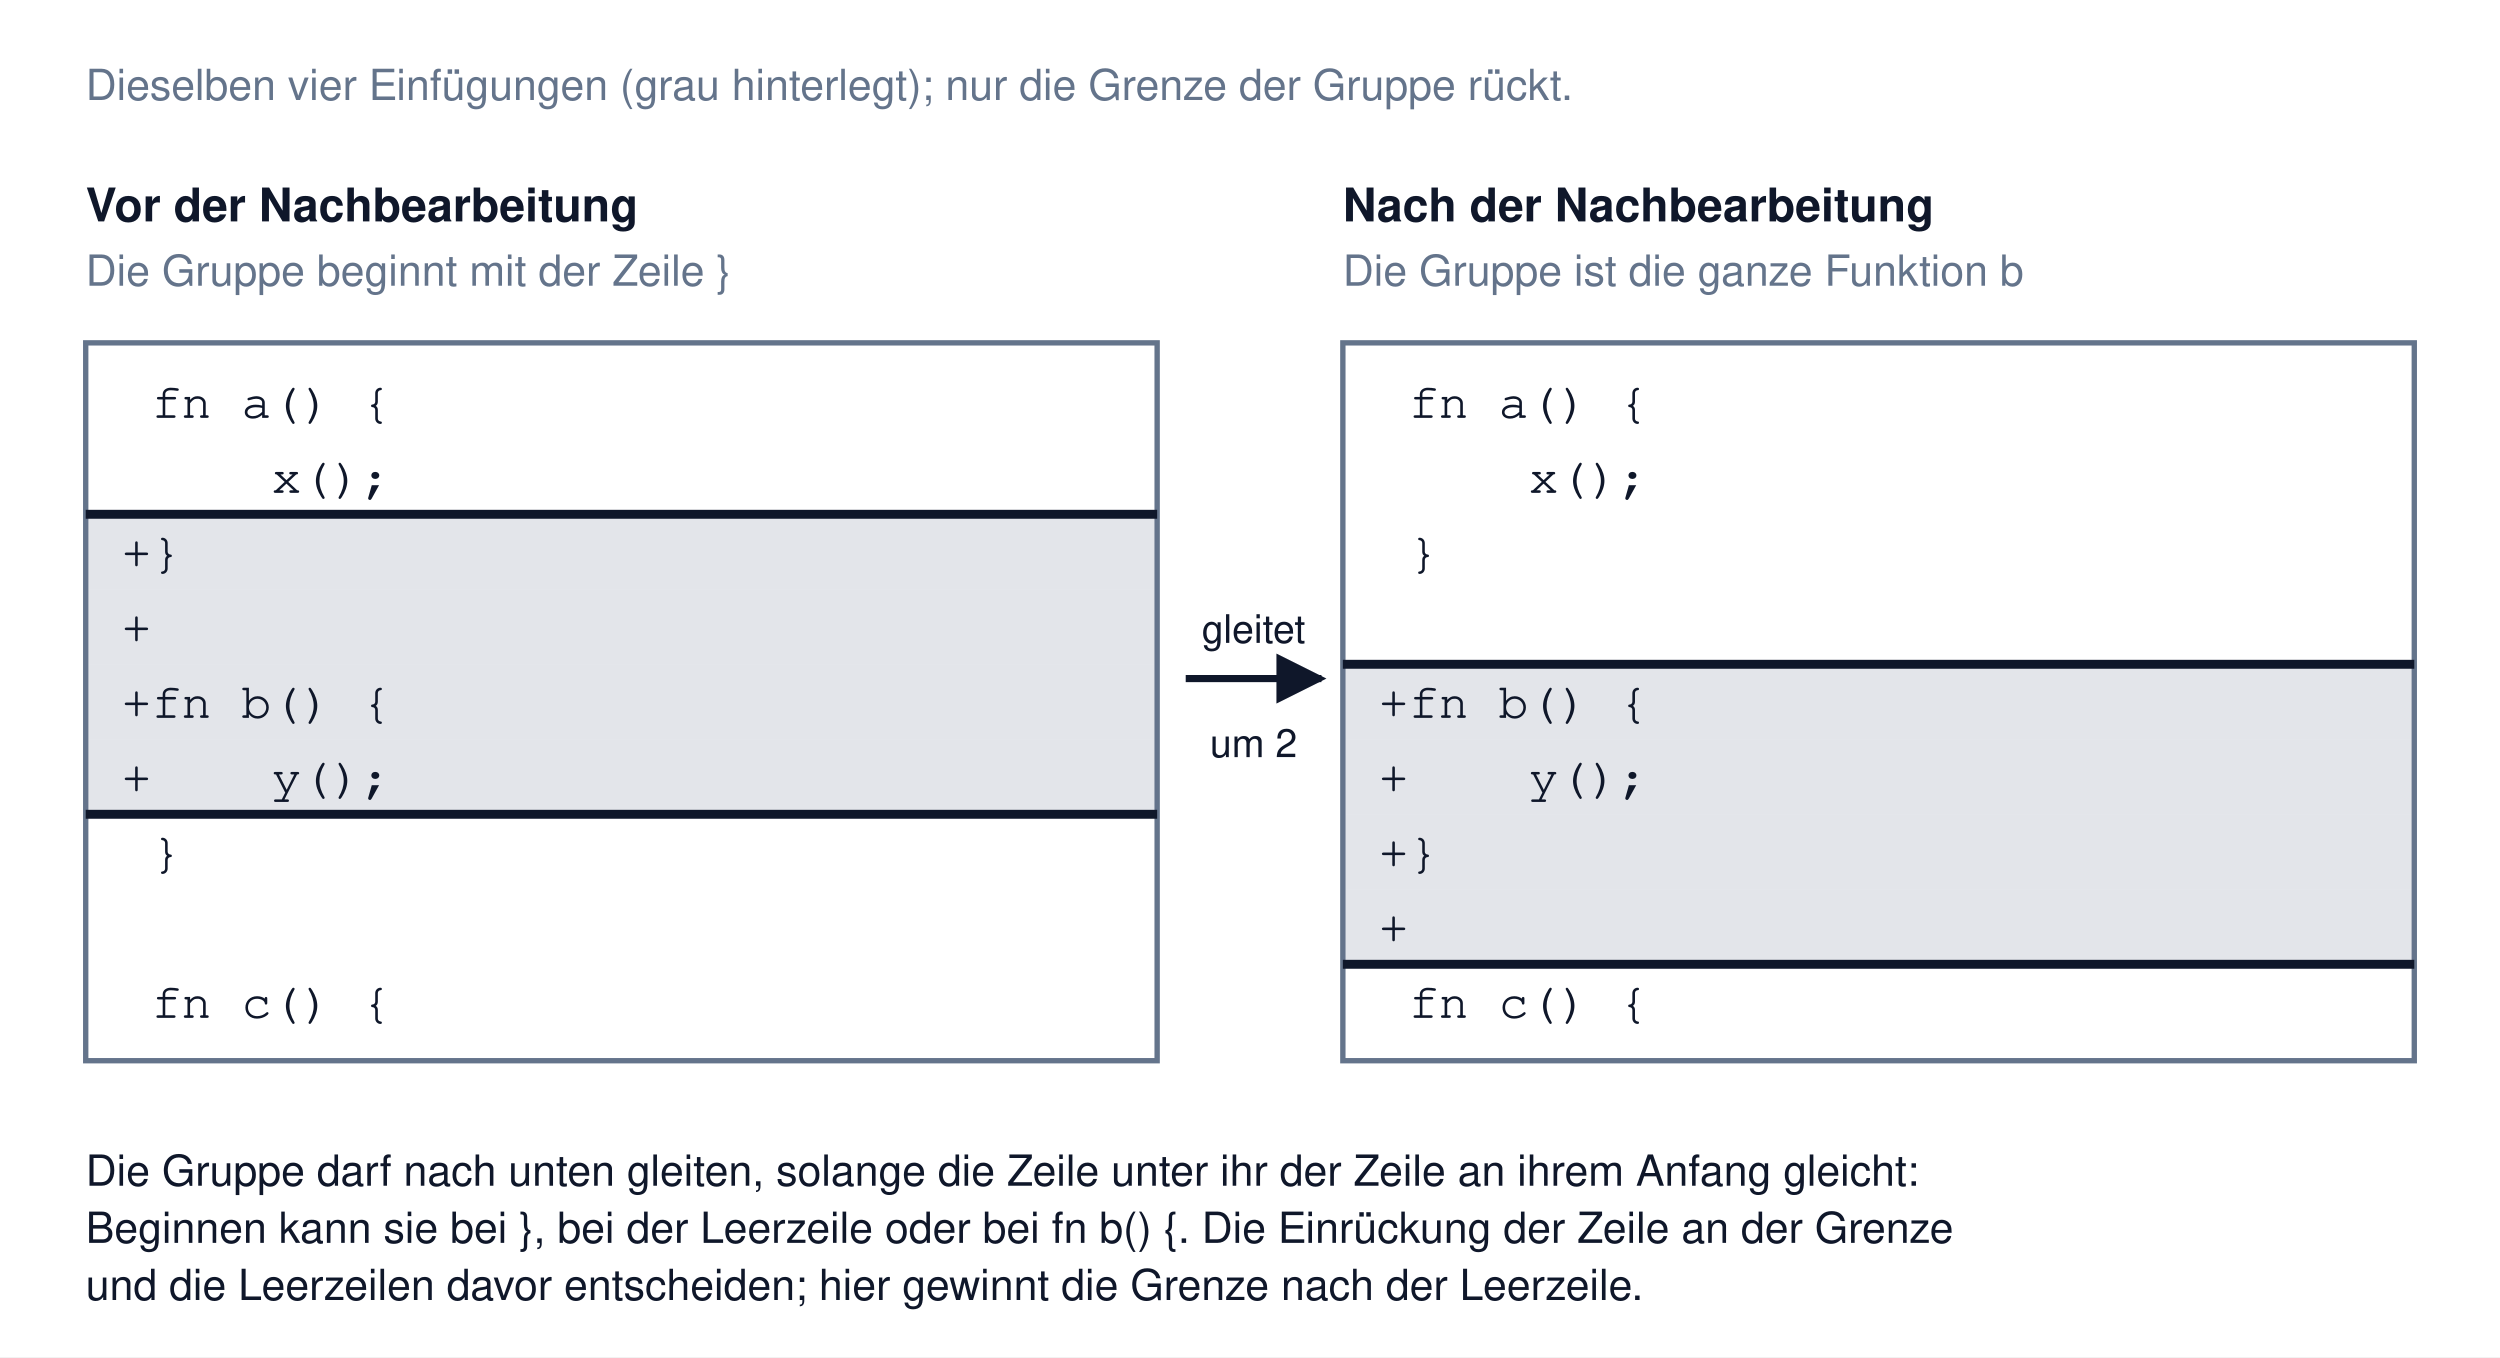
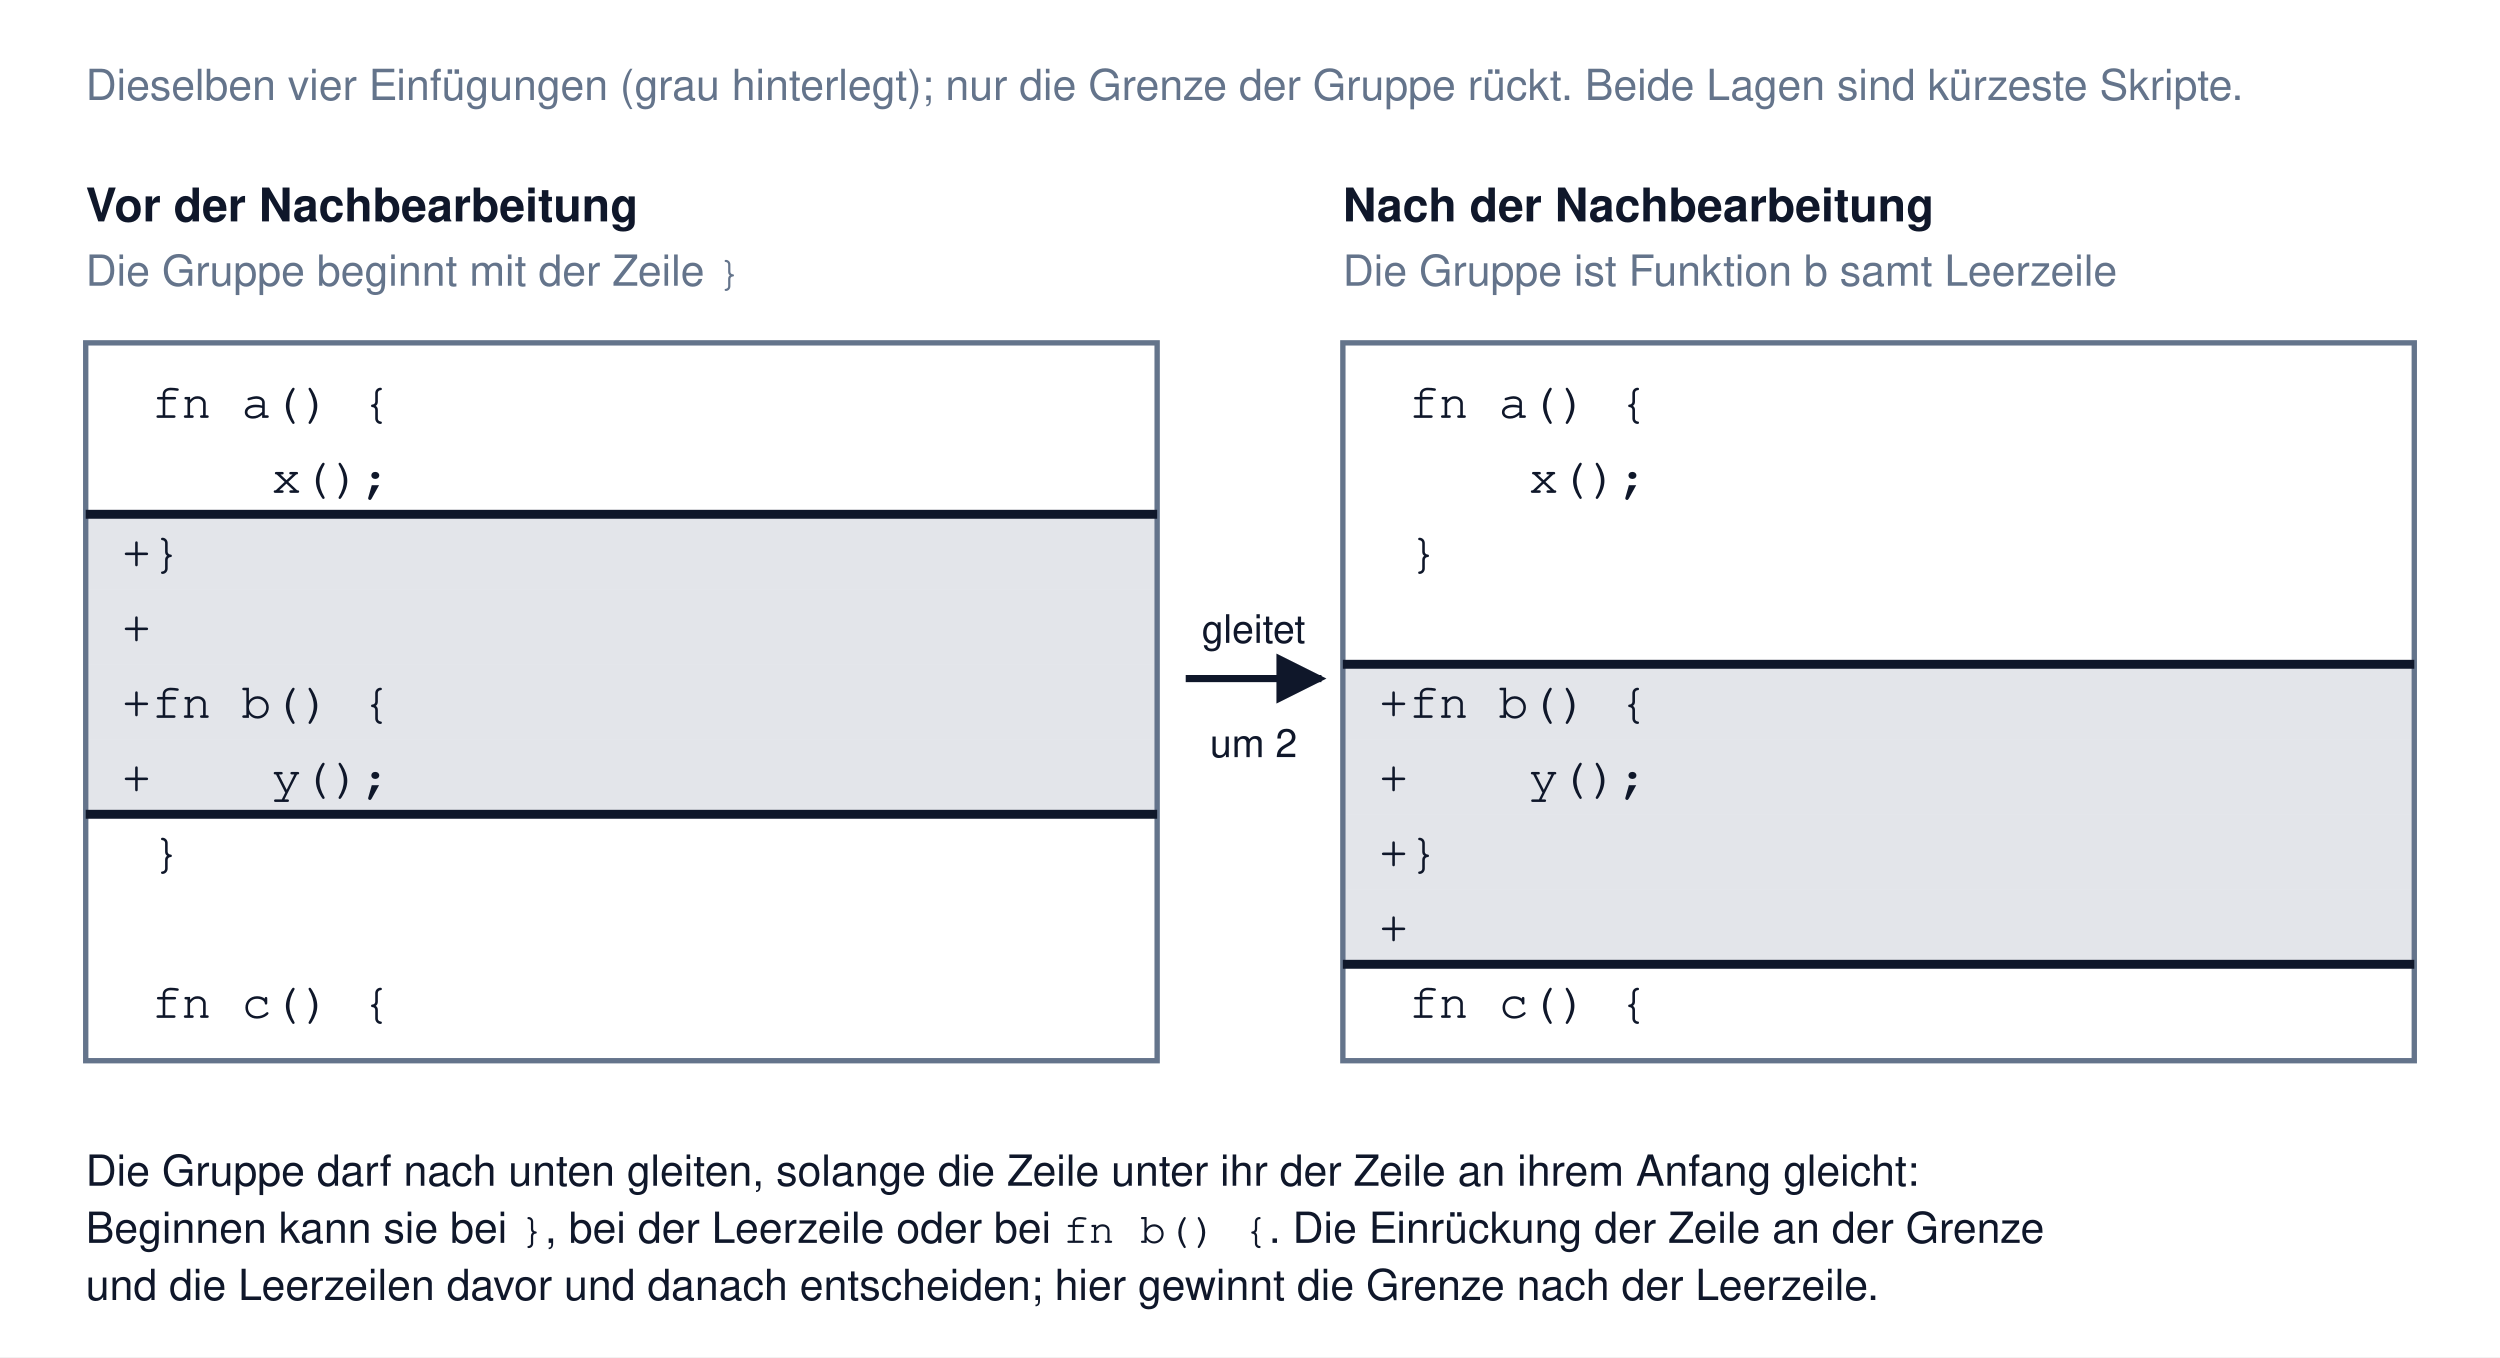
<svg xmlns="http://www.w3.org/2000/svg" viewBox="0 0 700 380" font-family="Helvetica, Arial, sans-serif">
  <defs>
    <marker id="arrow" viewBox="0 0 10 10" refX="9" refY="5" markerWidth="7" markerHeight="7" orient="auto">
      <path d="M0,0 L10,5 L0,10 z" fill="#0F172A" />
    </marker>
  </defs>
  <rect x="0" y="0" width="700" height="380" fill="#FFFFFF" />
-   <text x="24" y="28" font-size="12" fill="#64748B">Dieselben vier Einfügungen (grau hinterlegt); nur die Grenze der Gruppe rückt.</text>
+   <text x="24" y="28" font-size="12" fill="#64748B">Dieselben vier Einfügungen (grau hinterlegt); nur die Grenze der Gruppe rückt. Beide Lagen sind kürzeste Skripte.</text>
  <text x="24" y="62" font-size="13" font-weight="bold" fill="#0F172A">Vor der Nachbearbeitung</text>
-   <text x="24" y="80" font-size="12" fill="#64748B">Die Gruppe beginnt mit der Zeile }</text>
+   <text x="24" y="80" font-size="12" fill="#64748B">Die Gruppe beginnt mit der Zeile <tspan font-family="Courier, monospace">}</tspan>
+   </text>
  <rect x="24" y="96" width="300" height="201" fill="#FFFFFF" stroke="#64748B" stroke-width="1.5" />
  <text xml:space="preserve" x="34" y="117" font-family="Courier, monospace" font-size="14" fill="#0F172A"> fn a() {</text>
  <text xml:space="preserve" x="34" y="138" font-family="Courier, monospace" font-size="14" fill="#0F172A">     x();</text>
  <rect x="24" y="144" width="300" height="21" fill="#64748B" fill-opacity="0.18" />
  <text xml:space="preserve" x="34" y="159" font-family="Courier, monospace" font-size="14" fill="#0F172A">+}</text>
  <rect x="24" y="165" width="300" height="21" fill="#64748B" fill-opacity="0.18" />
  <text xml:space="preserve" x="34" y="180" font-family="Courier, monospace" font-size="14" fill="#0F172A">+</text>
  <rect x="24" y="186" width="300" height="21" fill="#64748B" fill-opacity="0.18" />
  <text xml:space="preserve" x="34" y="201" font-family="Courier, monospace" font-size="14" fill="#0F172A">+fn b() {</text>
  <rect x="24" y="207" width="300" height="21" fill="#64748B" fill-opacity="0.18" />
  <text xml:space="preserve" x="34" y="222" font-family="Courier, monospace" font-size="14" fill="#0F172A">+    y();</text>
  <text xml:space="preserve" x="34" y="243" font-family="Courier, monospace" font-size="14" fill="#0F172A"> }</text>
  <text xml:space="preserve" x="34" y="264" font-family="Courier, monospace" font-size="14" fill="#0F172A"> </text>
  <text xml:space="preserve" x="34" y="285" font-family="Courier, monospace" font-size="14" fill="#0F172A"> fn c() {</text>
  <line x1="24" y1="144" x2="324" y2="144" stroke="#0F172A" stroke-width="2.5" />
  <line x1="24" y1="228" x2="324" y2="228" stroke="#0F172A" stroke-width="2.5" />
  <text x="376" y="62" font-size="13" font-weight="bold" fill="#0F172A">Nach der Nachbearbeitung</text>
-   <text x="376" y="80" font-size="12" fill="#64748B">Die Gruppe ist die ganze Funktion b</text>
+   <text x="376" y="80" font-size="12" fill="#64748B">Die Gruppe ist Funktion b samt Leerzeile</text>
  <rect x="376" y="96" width="300" height="201" fill="#FFFFFF" stroke="#64748B" stroke-width="1.5" />
  <text xml:space="preserve" x="386" y="117" font-family="Courier, monospace" font-size="14" fill="#0F172A"> fn a() {</text>
  <text xml:space="preserve" x="386" y="138" font-family="Courier, monospace" font-size="14" fill="#0F172A">     x();</text>
  <text xml:space="preserve" x="386" y="159" font-family="Courier, monospace" font-size="14" fill="#0F172A"> }</text>
  <text xml:space="preserve" x="386" y="180" font-family="Courier, monospace" font-size="14" fill="#0F172A"> </text>
  <rect x="376" y="186" width="300" height="21" fill="#64748B" fill-opacity="0.18" />
  <text xml:space="preserve" x="386" y="201" font-family="Courier, monospace" font-size="14" fill="#0F172A">+fn b() {</text>
  <rect x="376" y="207" width="300" height="21" fill="#64748B" fill-opacity="0.18" />
  <text xml:space="preserve" x="386" y="222" font-family="Courier, monospace" font-size="14" fill="#0F172A">+    y();</text>
  <rect x="376" y="228" width="300" height="21" fill="#64748B" fill-opacity="0.18" />
  <text xml:space="preserve" x="386" y="243" font-family="Courier, monospace" font-size="14" fill="#0F172A">+}</text>
  <rect x="376" y="249" width="300" height="21" fill="#64748B" fill-opacity="0.18" />
  <text xml:space="preserve" x="386" y="264" font-family="Courier, monospace" font-size="14" fill="#0F172A">+</text>
  <text xml:space="preserve" x="386" y="285" font-family="Courier, monospace" font-size="14" fill="#0F172A"> fn c() {</text>
  <line x1="376" y1="186" x2="676" y2="186" stroke="#0F172A" stroke-width="2.5" />
  <line x1="376" y1="270" x2="676" y2="270" stroke="#0F172A" stroke-width="2.5" />
  <line x1="332" y1="190" x2="370" y2="190" stroke="#0F172A" stroke-width="2" marker-end="url(#arrow)" />
  <text x="351" y="180" font-size="11" fill="#0F172A" text-anchor="middle">gleitet</text>
  <text x="351" y="212" font-size="11" fill="#0F172A" text-anchor="middle">um 2</text>
  <g font-size="12" fill="#0F172A">
    <text x="24" y="332">Die Gruppe darf nach unten gleiten, solange die Zeile unter ihr der Zeile an ihrem Anfang gleicht:</text>
-     <text x="24" y="348">Beginnen kann sie bei }, bei der Leerzeile oder bei fn b() {. Die Einrückung der Zeile an der Grenze</text>
-     <text x="24" y="364">und die Leerzeilen davor entscheiden; hier gewinnt die Grenze nach der Leerzeile.</text>
+     <text x="24" y="348">Beginnen kann sie bei <tspan font-family="Courier, monospace">}</tspan>, bei der Leerzeile oder bei <tspan font-family="Courier, monospace">fn b() {</tspan>. Die Einrückung der Zeile an der Grenze</text>
+     <text x="24" y="364">und die Leerzeilen davor und danach entscheiden; hier gewinnt die Grenze nach der Leerzeile.</text>
  </g>
</svg>
